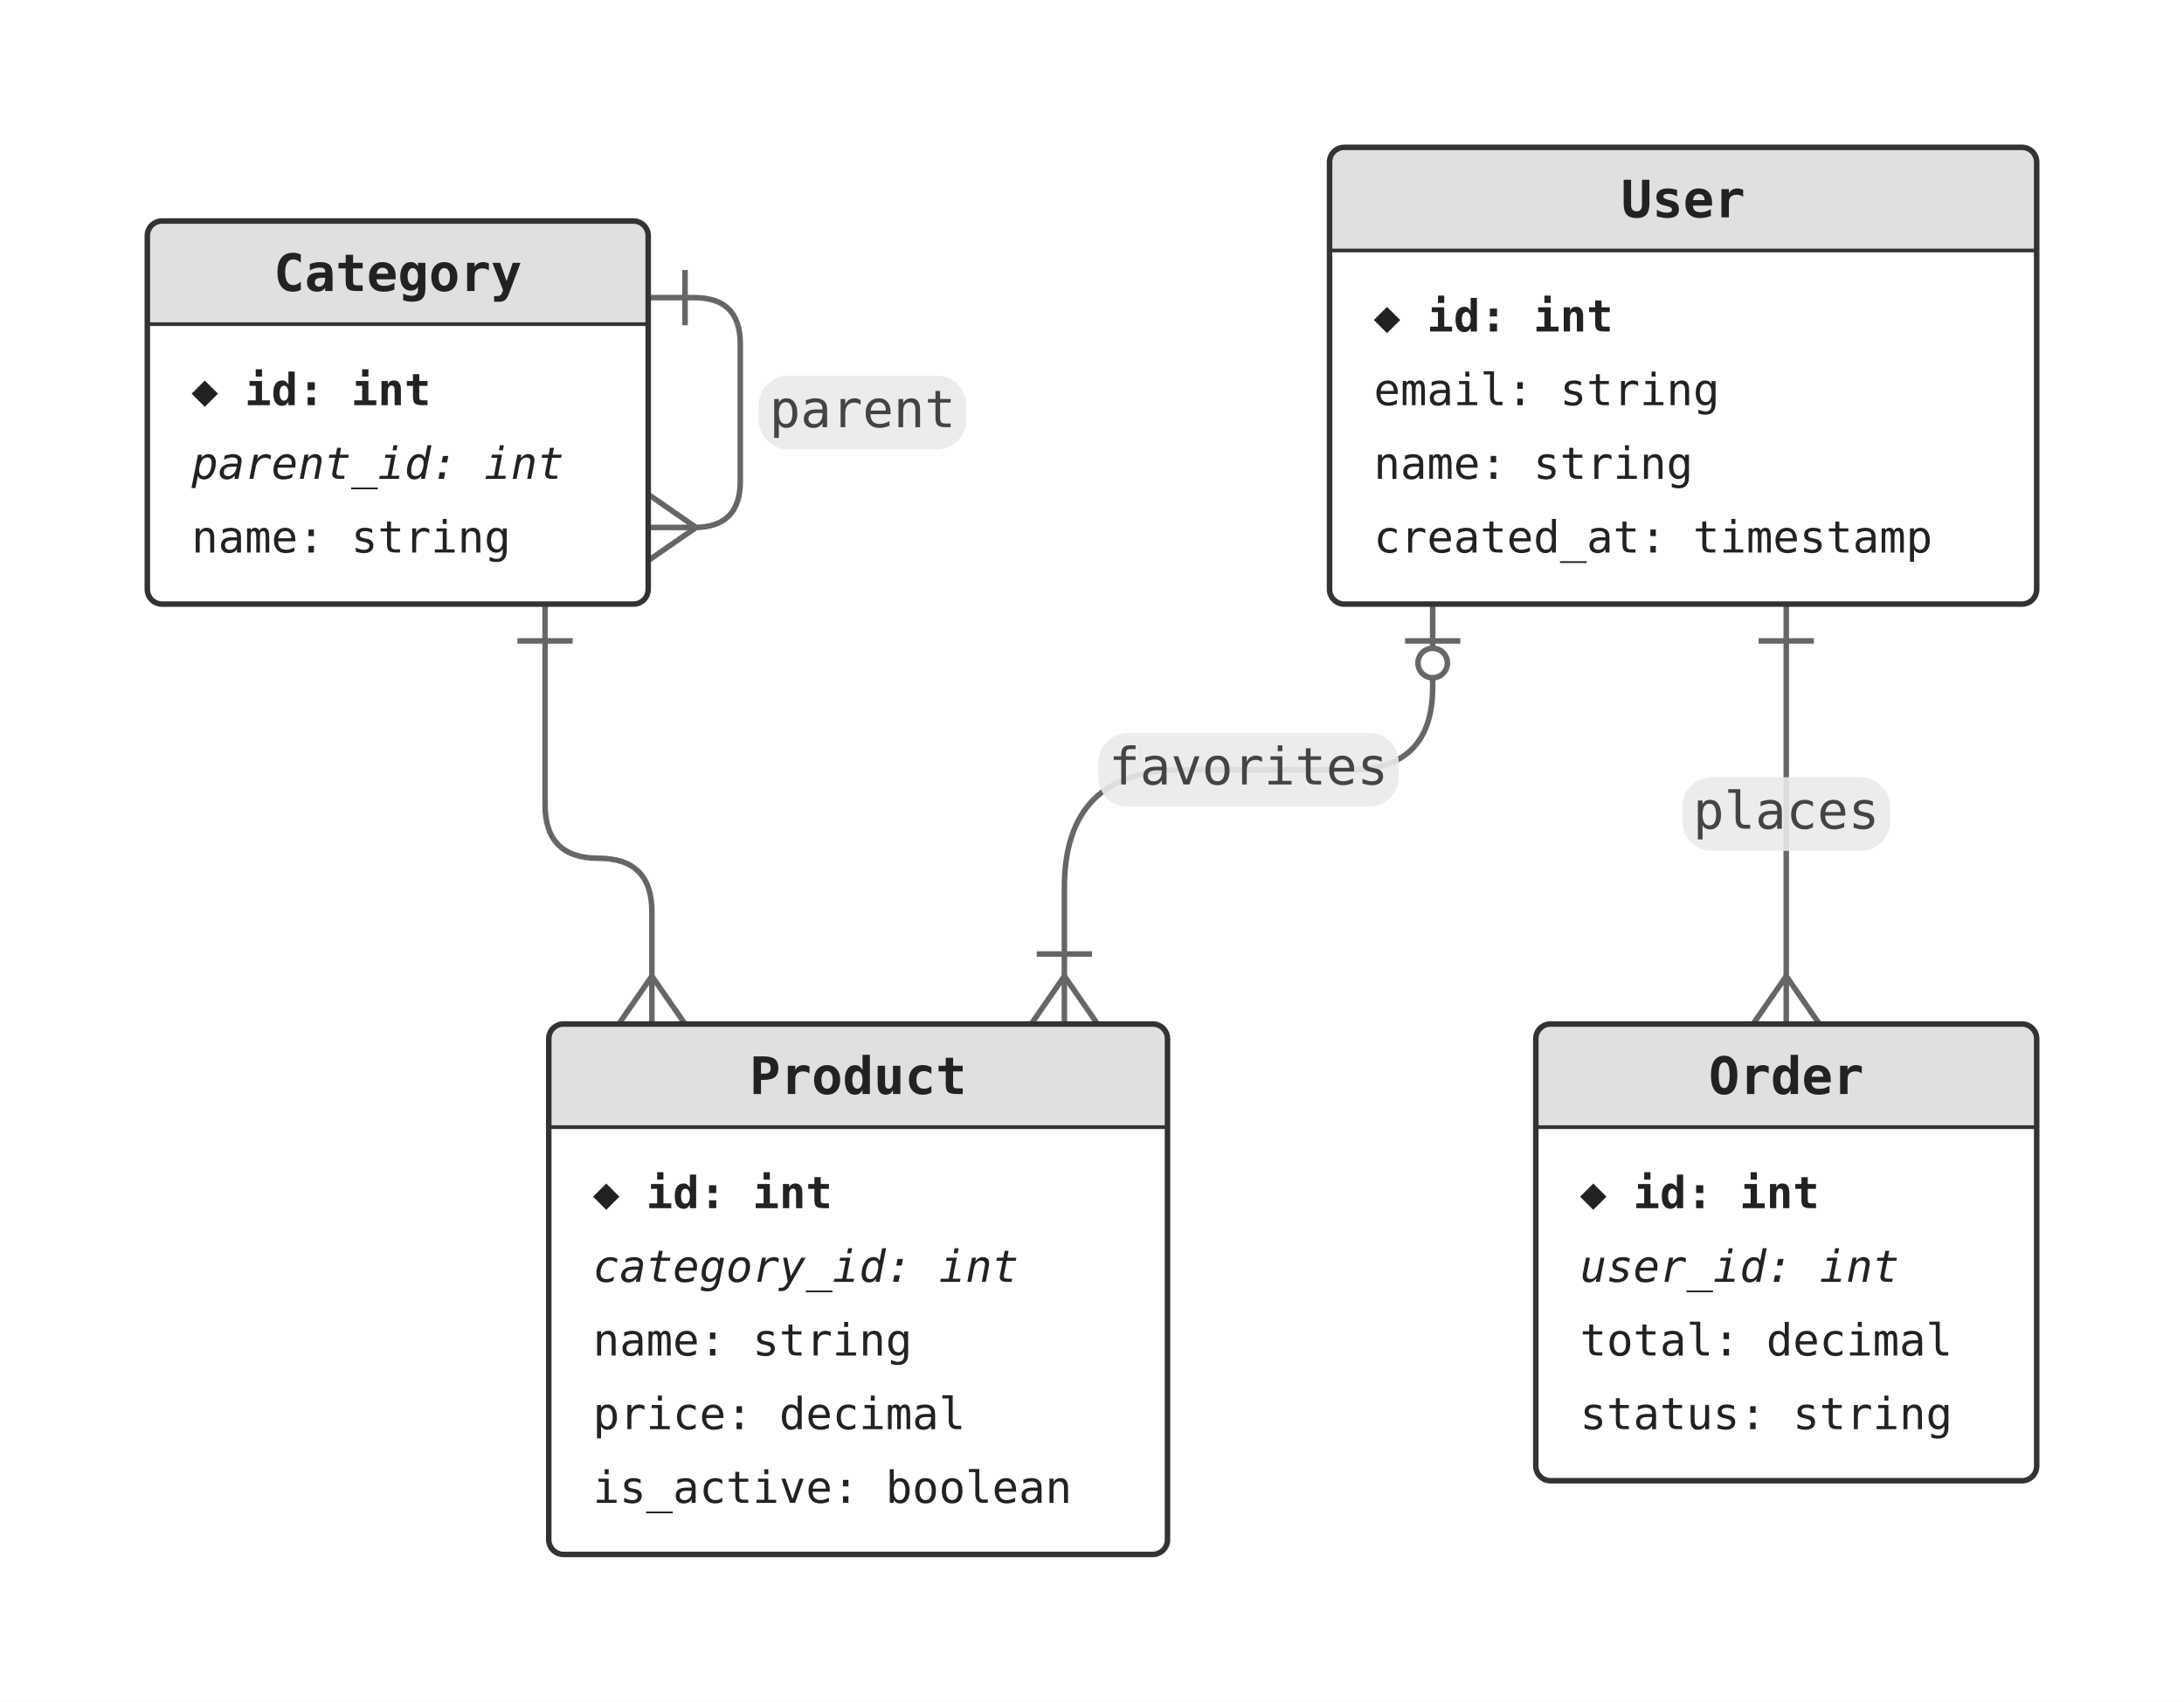
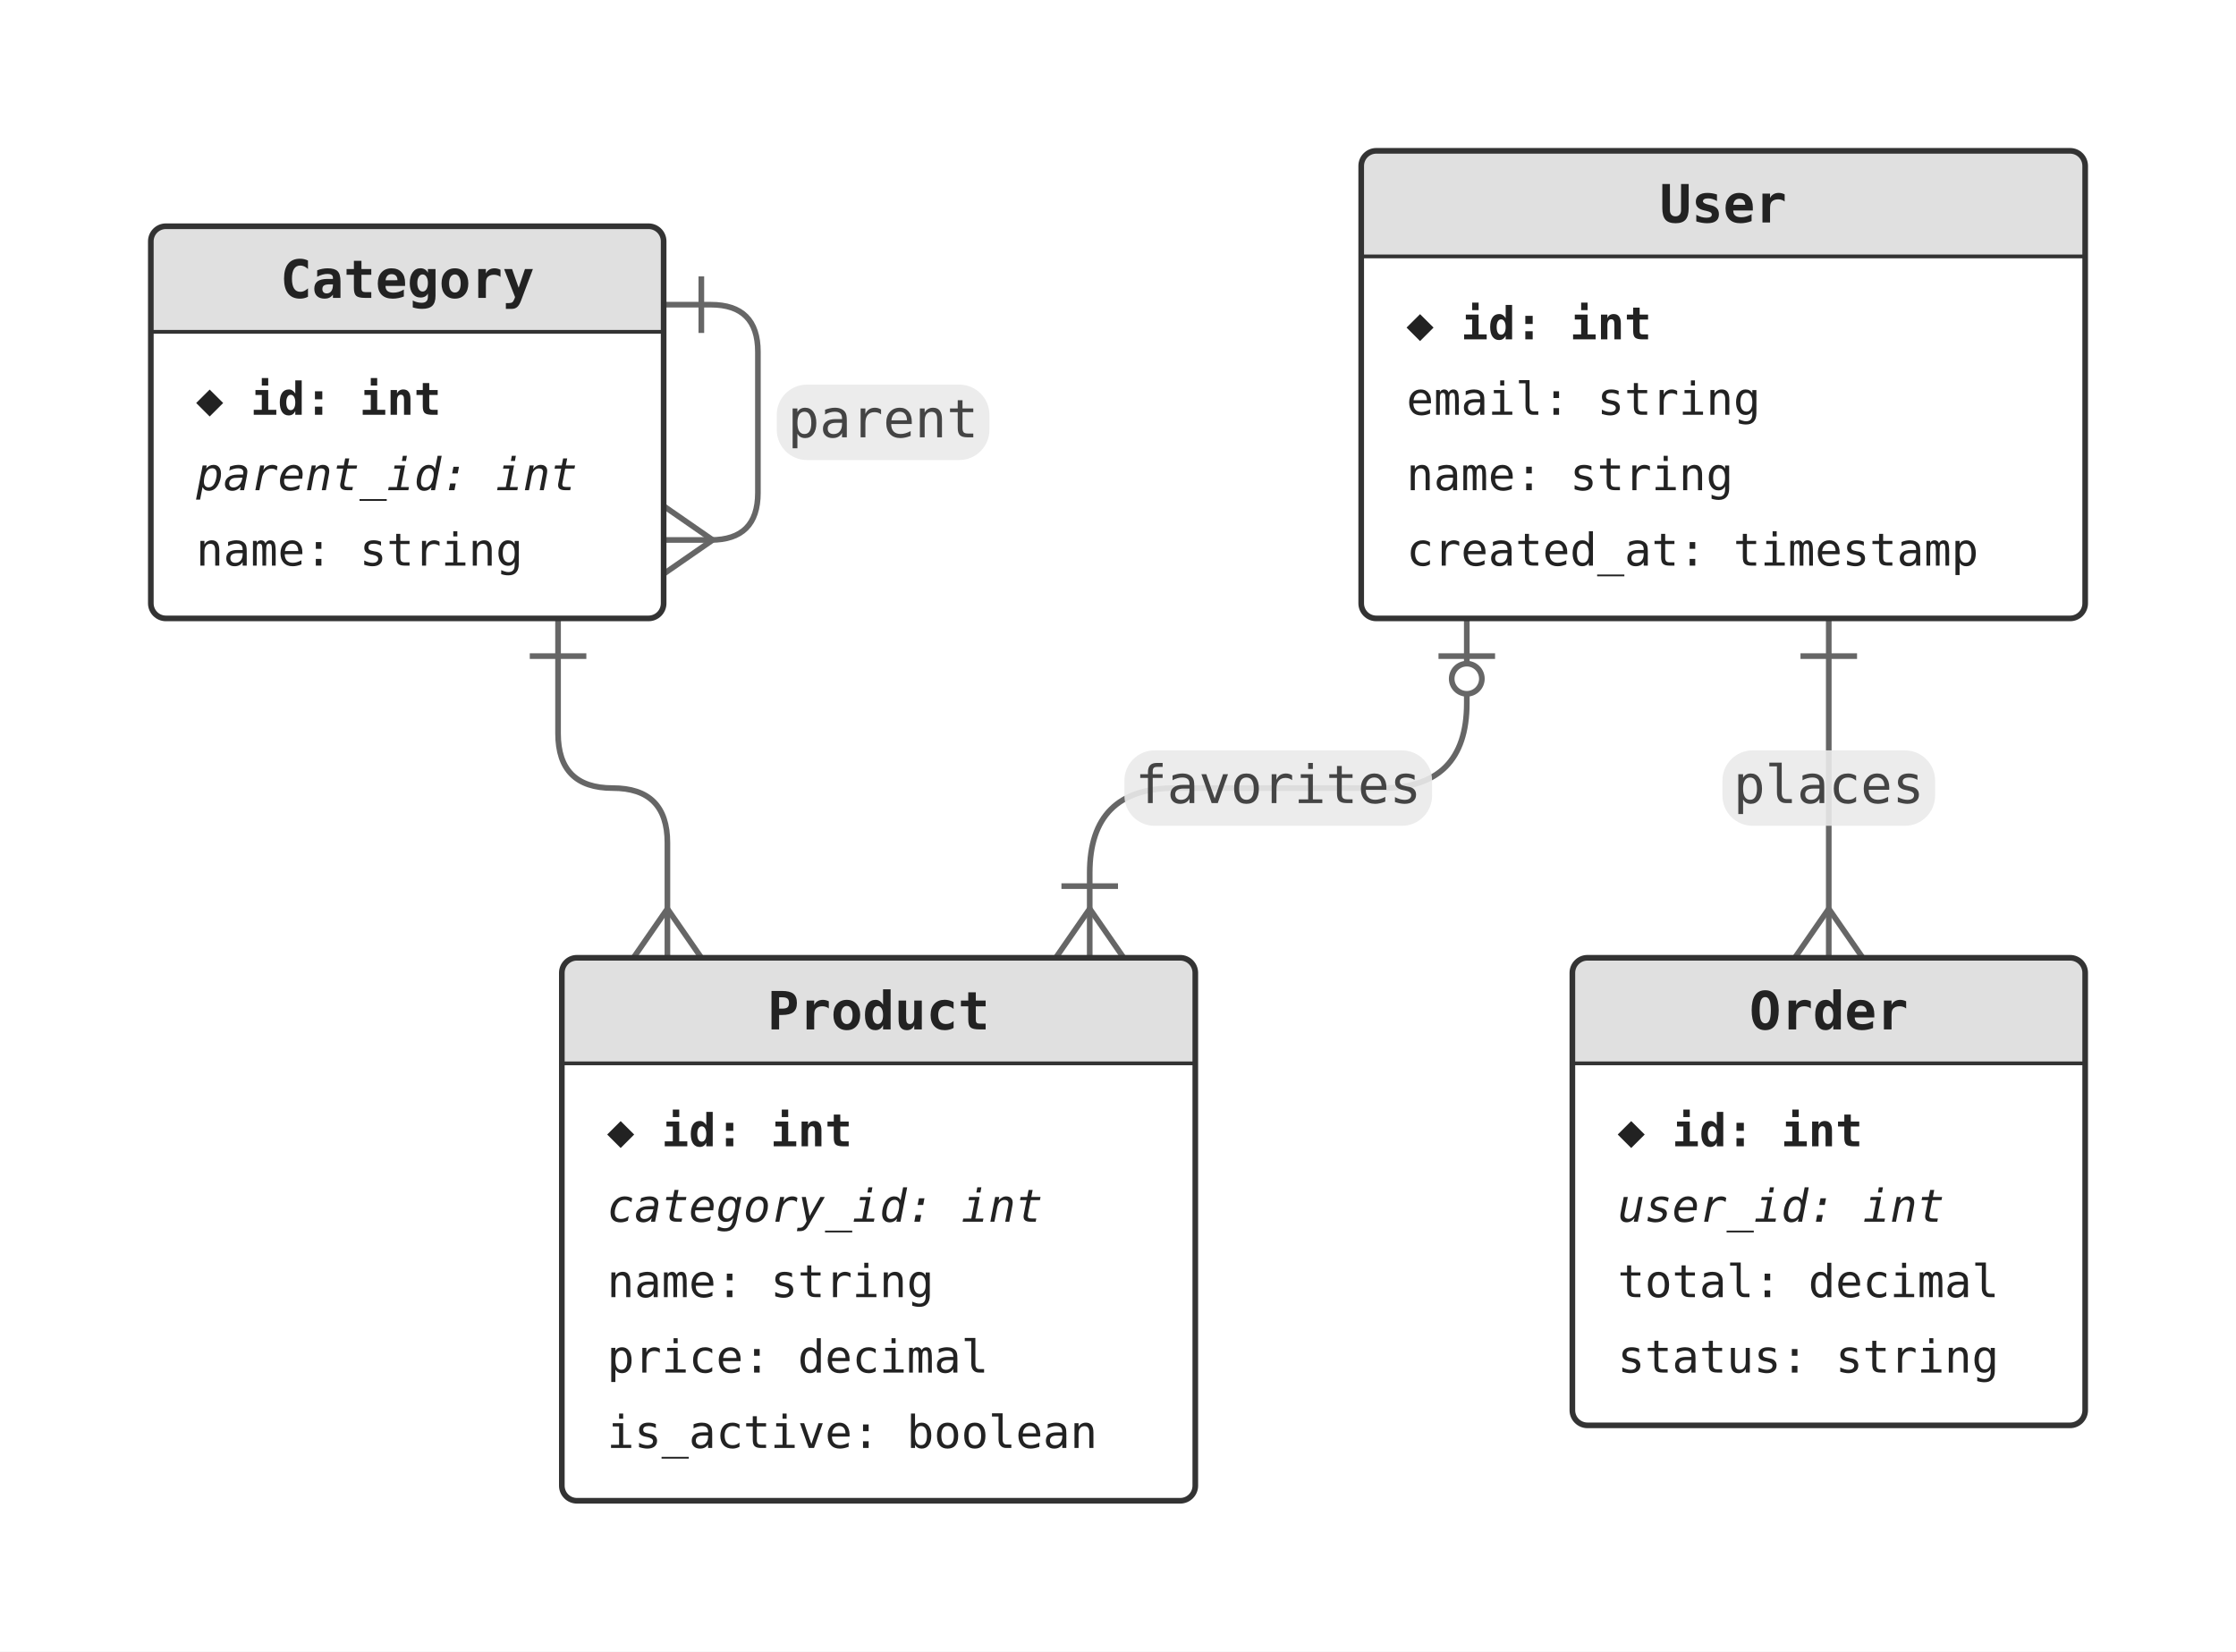
- <svg xmlns="http://www.w3.org/2000/svg" width="593" height="462" viewBox="0 0 593 462">
+ <svg xmlns="http://www.w3.org/2000/svg" width="593" height="438" viewBox="0 0 593 438">
  <style>
  .canvas { fill: #fff; }
  .entity-bg { fill: #fff; }
  .entity-header { fill: #e0e0e0; }
  .entity-border { fill: none; stroke: #333; stroke-width: 1.5; }
  .entity-separator { stroke: #333; stroke-width: 1; }
  .entity-name { font-family: monospace; font-size: 14px; font-weight: bold; fill: #222; }
  .column-text { font-family: monospace; font-size: 12px; fill: #222; }
  .pk { font-weight: bold; }
  .fk { font-style: italic; }
  .edge { stroke: #666; stroke-width: 1.5; fill: none; }
  .edge-symbol { stroke: #666; stroke-width: 1.5; fill: none; }
  .edge-symbol-zero { stroke: #666; stroke-width: 1.5; fill: #fff; }
  .edge-label-bg { fill: rgba(234,234,234,0.9); }
  .edge-label { font-family: monospace; font-size: 14px; fill: #444; }
  .cardinality-bg { fill: rgba(224,224,224,0.95); }
  .cardinality { font-family: monospace; font-size: 15px; font-weight: bold; fill: #222; }
  @media (prefers-color-scheme: dark) {
    .canvas { fill: #0d1117; }
    .entity-bg { fill: #161b22; }
    .entity-header { fill: #262c36; }
    .entity-border { stroke: #6e7681; }
    .entity-separator { stroke: #6e7681; }
    .entity-name { fill: #e6edf3; }
    .column-text { fill: #e6edf3; }
    .edge { stroke: #8b949e; }
    .edge-symbol { stroke: #8b949e; }
    .edge-symbol-zero { stroke: #8b949e; fill: #0d1117; }
    .edge-label-bg { fill: rgba(48,54,61,0.92); }
    .edge-label { fill: #c9d1d9; }
    .cardinality-bg { fill: rgba(60,67,76,0.95); }
    .cardinality { fill: #f0f6fc; }
  }
</style>
  <rect class="canvas" width="100%" height="100%" />
  <path class="edge" d="M 176 80.8 L 188.5 80.8 Q 201 80.8 201 93.3 L 201 130.7 Q 201 143.2 188.5 143.2 L 176 143.2" />
  <path class="edge-symbol" d="M 186 73.3 L 186 88.3" />
  <path class="edge-symbol" d="M 189 143.2 L 176 134.2" />
  <path class="edge-symbol" d="M 189 143.2 L 176 152.2" />
-   <path class="edge" d="M 148 164 L 148 218.5 Q 148 233 162.5 233 L 162.5 233 Q 177 233 177 247.5 L 177 278" />
+   <path class="edge" d="M 148 164 L 148 194.5 Q 148 209 162.5 209 L 162.5 209 Q 177 209 177 223.5 L 177 254" />
  <path class="edge-symbol" d="M 155.5 174 L 140.5 174" />
-   <path class="edge-symbol" d="M 177 265 L 168 278" />
-   <path class="edge-symbol" d="M 177 265 L 186 278" />
-   <path class="edge" d="M 485 164 L 485 278" />
+   <path class="edge-symbol" d="M 177 241 L 168 254" />
+   <path class="edge-symbol" d="M 177 241 L 186 254" />
+   <path class="edge" d="M 485 164 L 485 254" />
  <path class="edge-symbol" d="M 492.5 174 L 477.5 174" />
-   <path class="edge-symbol" d="M 485 265 L 476 278" />
-   <path class="edge-symbol" d="M 485 265 L 494 278" />
-   <path class="edge" d="M 389 164 L 389 186.5 Q 389 209 366.5 209 L 321 209 Q 289 209 289 241 L 289 278" />
+   <path class="edge-symbol" d="M 485 241 L 476 254" />
+   <path class="edge-symbol" d="M 485 241 L 494 254" />
+   <path class="edge" d="M 389 164 L 389 186.5 Q 389 209 366.5 209 L 311.5 209 Q 289 209 289 231.5 L 289 254" />
  <path class="edge-symbol" d="M 396.5 174 L 381.5 174" />
  <circle class="edge-symbol-zero" cx="389" cy="180" r="4" />
-   <path class="edge-symbol" d="M 289 265 L 280 278" />
-   <path class="edge-symbol" d="M 289 265 L 298 278" />
-   <path class="edge-symbol" d="M 281.5 259 L 296.5 259" />
+   <path class="edge-symbol" d="M 289 241 L 280 254" />
+   <path class="edge-symbol" d="M 289 241 L 298 254" />
+   <path class="edge-symbol" d="M 281.5 235 L 296.5 235" />
  <rect class="entity-bg" x="40" y="60" width="136" height="104" rx="4" />
  <rect class="entity-header" x="40" y="60" width="136" height="28" rx="4" />
  <rect class="entity-header" x="40" y="84" width="136" height="4" />
  <text class="entity-name" x="108" y="79" text-anchor="middle">Category</text>
  <line class="entity-separator" x1="40" y1="88" x2="176" y2="88" />
  <text class="column-text pk" x="52" y="110">◆ id: int</text>
  <text class="column-text fk" x="52" y="130">  parent_id: int</text>
  <text class="column-text" x="52" y="150">  name: string</text>
  <rect class="entity-border" x="40" y="60" width="136" height="104" rx="4" />
  <rect class="entity-bg" x="361" y="40" width="192" height="124" rx="4" />
  <rect class="entity-header" x="361" y="40" width="192" height="28" rx="4" />
  <rect class="entity-header" x="361" y="64" width="192" height="4" />
  <text class="entity-name" x="457" y="59" text-anchor="middle">User</text>
  <line class="entity-separator" x1="361" y1="68" x2="553" y2="68" />
  <text class="column-text pk" x="373" y="90">◆ id: int</text>
  <text class="column-text" x="373" y="110">  email: string</text>
  <text class="column-text" x="373" y="130">  name: string</text>
  <text class="column-text" x="373" y="150">  created_at: timestamp</text>
  <rect class="entity-border" x="361" y="40" width="192" height="124" rx="4" />
-   <rect class="entity-bg" x="149" y="278" width="168" height="144" rx="4" />
-   <rect class="entity-header" x="149" y="278" width="168" height="28" rx="4" />
-   <rect class="entity-header" x="149" y="302" width="168" height="4" />
-   <text class="entity-name" x="233" y="297" text-anchor="middle">Product</text>
-   <line class="entity-separator" x1="149" y1="306" x2="317" y2="306" />
-   <text class="column-text pk" x="161" y="328">◆ id: int</text>
-   <text class="column-text fk" x="161" y="348">  category_id: int</text>
-   <text class="column-text" x="161" y="368">  name: string</text>
-   <text class="column-text" x="161" y="388">  price: decimal</text>
-   <text class="column-text" x="161" y="408">  is_active: boolean</text>
-   <rect class="entity-border" x="149" y="278" width="168" height="144" rx="4" />
-   <rect class="entity-bg" x="417" y="278" width="136" height="124" rx="4" />
-   <rect class="entity-header" x="417" y="278" width="136" height="28" rx="4" />
-   <rect class="entity-header" x="417" y="302" width="136" height="4" />
-   <text class="entity-name" x="485" y="297" text-anchor="middle">Order</text>
-   <line class="entity-separator" x1="417" y1="306" x2="553" y2="306" />
-   <text class="column-text pk" x="429" y="328">◆ id: int</text>
-   <text class="column-text fk" x="429" y="348">  user_id: int</text>
-   <text class="column-text" x="429" y="368">  total: decimal</text>
-   <text class="column-text" x="429" y="388">  status: string</text>
-   <rect class="entity-border" x="417" y="278" width="136" height="124" rx="4" />
+   <rect class="entity-bg" x="149" y="254" width="168" height="144" rx="4" />
+   <rect class="entity-header" x="149" y="254" width="168" height="28" rx="4" />
+   <rect class="entity-header" x="149" y="278" width="168" height="4" />
+   <text class="entity-name" x="233" y="273" text-anchor="middle">Product</text>
+   <line class="entity-separator" x1="149" y1="282" x2="317" y2="282" />
+   <text class="column-text pk" x="161" y="304">◆ id: int</text>
+   <text class="column-text fk" x="161" y="324">  category_id: int</text>
+   <text class="column-text" x="161" y="344">  name: string</text>
+   <text class="column-text" x="161" y="364">  price: decimal</text>
+   <text class="column-text" x="161" y="384">  is_active: boolean</text>
+   <rect class="entity-border" x="149" y="254" width="168" height="144" rx="4" />
+   <rect class="entity-bg" x="417" y="254" width="136" height="124" rx="4" />
+   <rect class="entity-header" x="417" y="254" width="136" height="28" rx="4" />
+   <rect class="entity-header" x="417" y="278" width="136" height="4" />
+   <text class="entity-name" x="485" y="273" text-anchor="middle">Order</text>
+   <line class="entity-separator" x1="417" y1="282" x2="553" y2="282" />
+   <text class="column-text pk" x="429" y="304">◆ id: int</text>
+   <text class="column-text fk" x="429" y="324">  user_id: int</text>
+   <text class="column-text" x="429" y="344">  total: decimal</text>
+   <text class="column-text" x="429" y="364">  status: string</text>
+   <rect class="entity-border" x="417" y="254" width="136" height="124" rx="4" />
  <rect class="edge-label-bg" x="206.0" y="102.0" width="56.4" height="20.0" rx="8" />
  <text class="edge-label" x="234.2" y="112" text-anchor="middle" dominant-baseline="middle">parent</text>
-   <rect class="edge-label-bg" x="456.8" y="211.0" width="56.4" height="20.0" rx="8" />
-   <text class="edge-label" x="485" y="221" text-anchor="middle" dominant-baseline="middle">places</text>
+   <rect class="edge-label-bg" x="456.8" y="199.0" width="56.4" height="20.0" rx="8" />
+   <text class="edge-label" x="485" y="209" text-anchor="middle" dominant-baseline="middle">places</text>
  <rect class="edge-label-bg" x="298.2" y="199.0" width="81.6" height="20.0" rx="8" />
  <text class="edge-label" x="339" y="209" text-anchor="middle" dominant-baseline="middle">favorites</text>
</svg>
